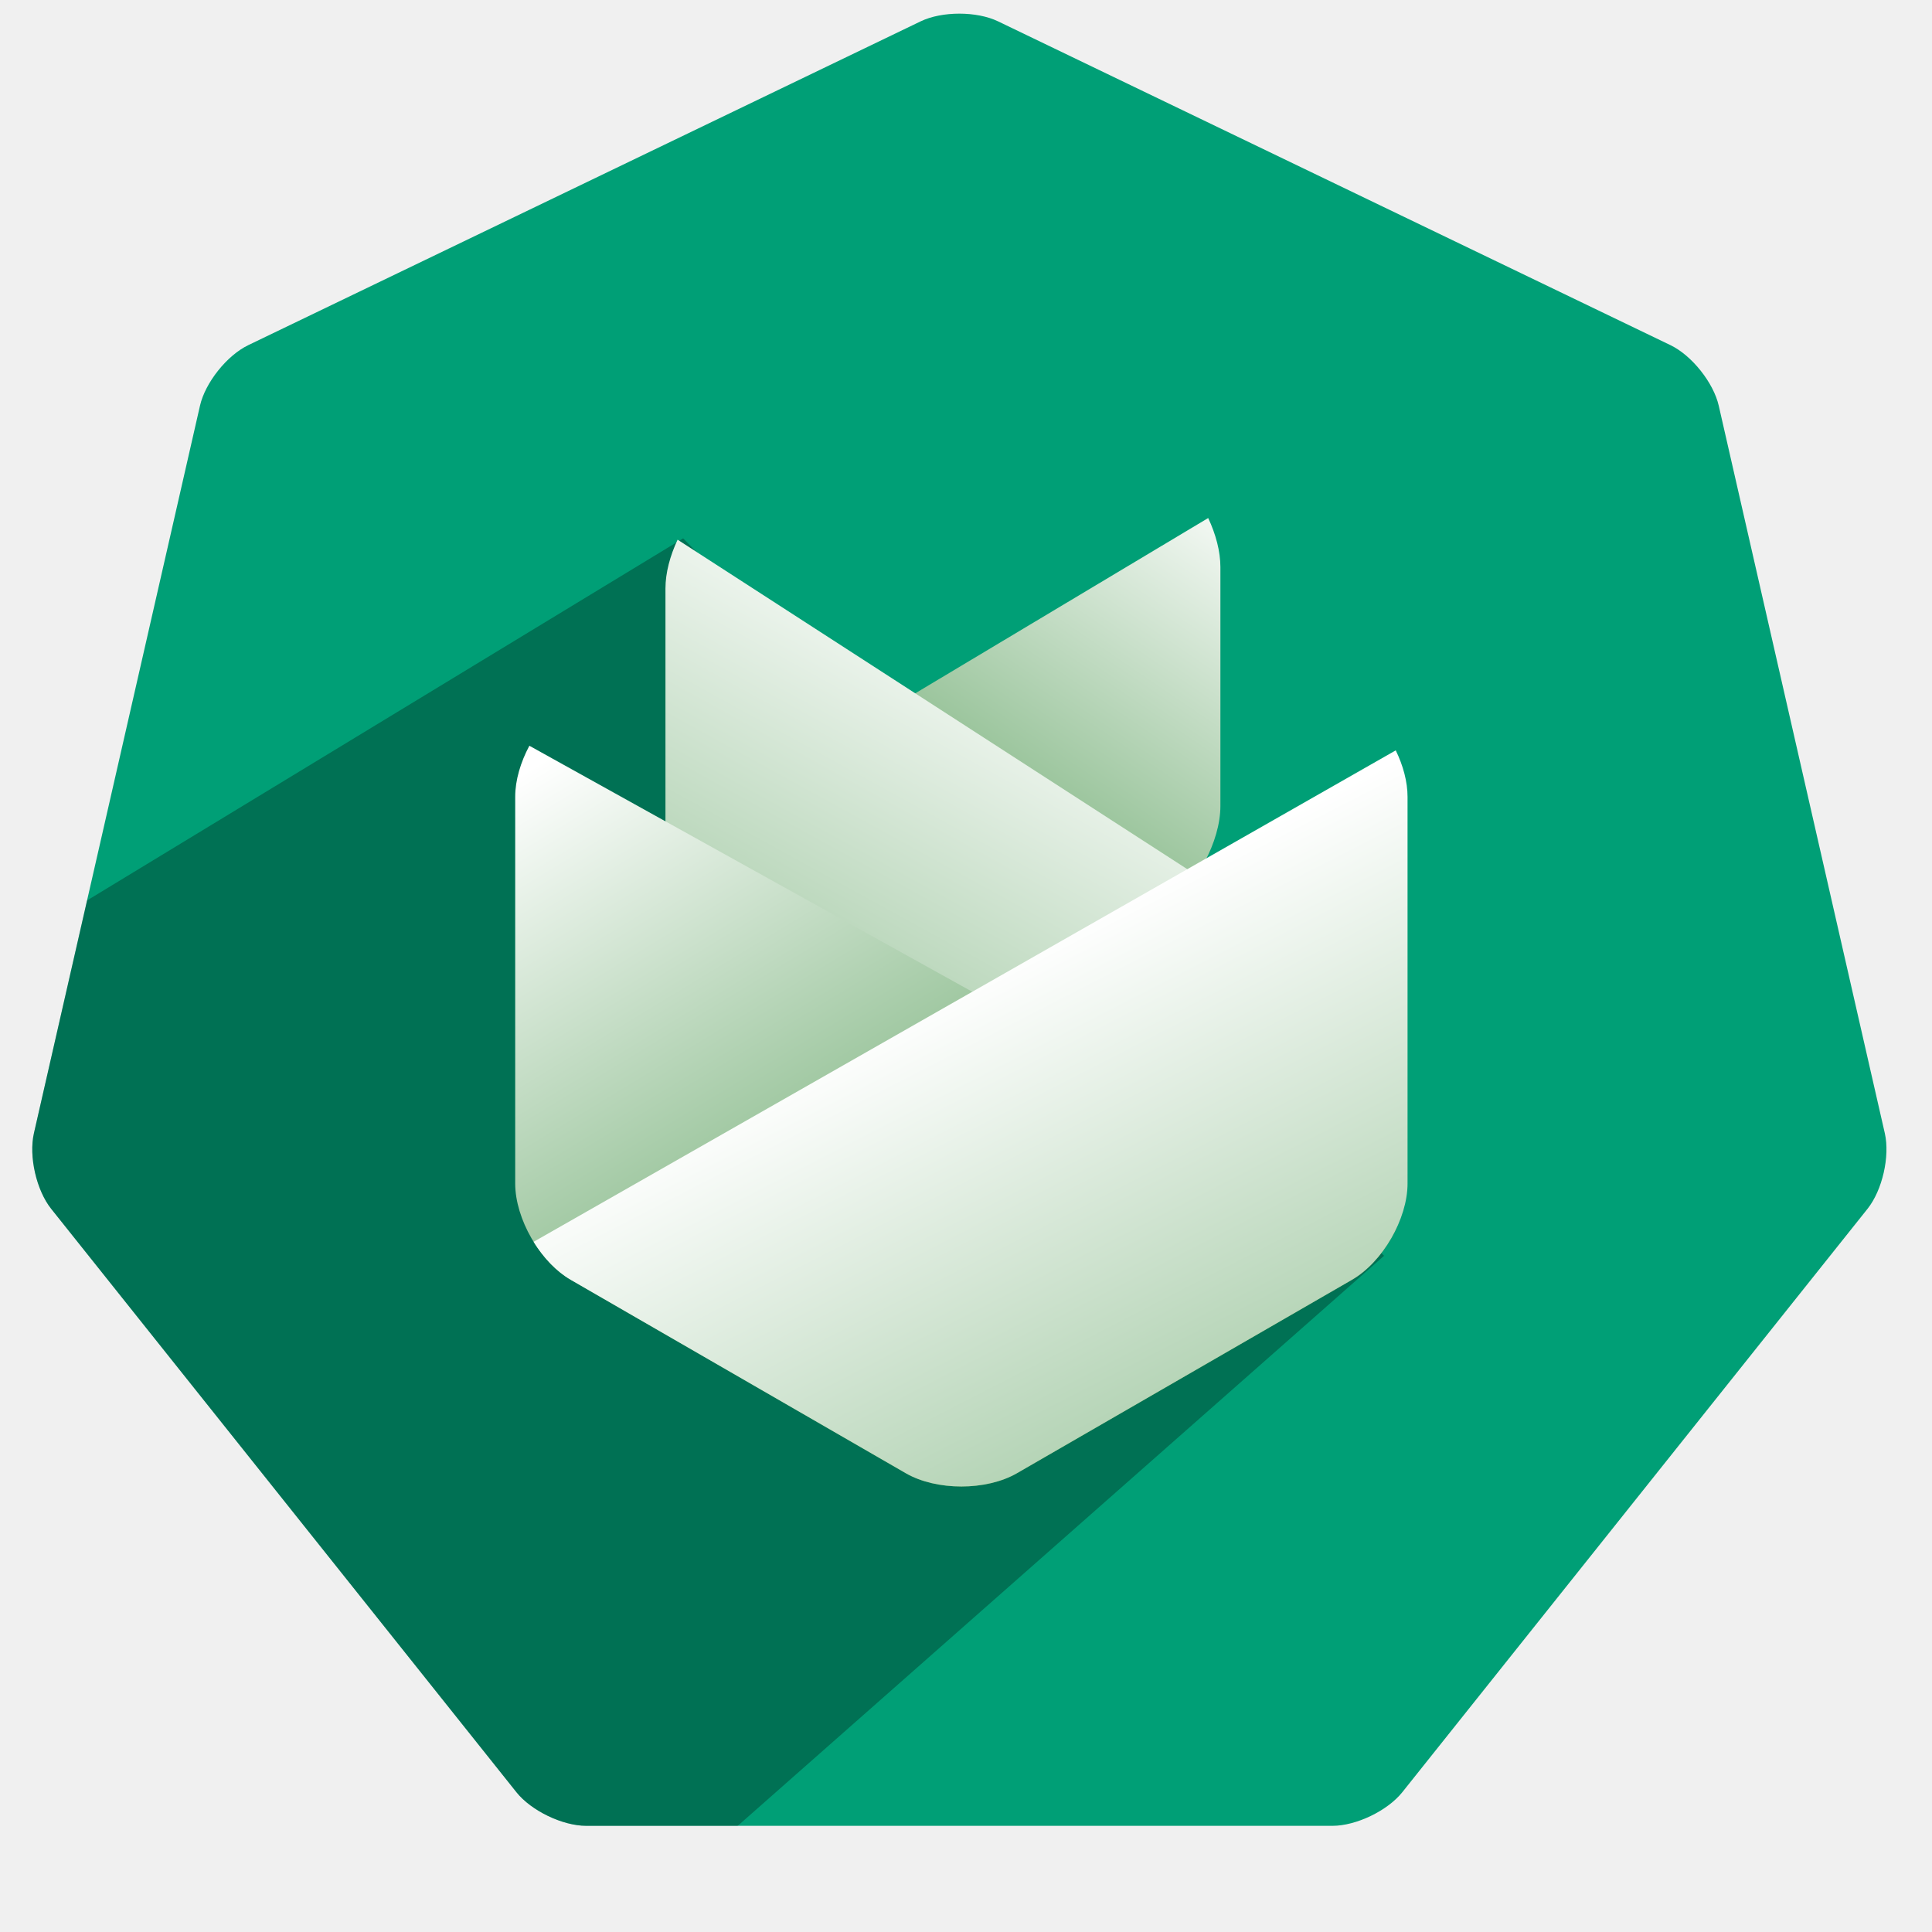
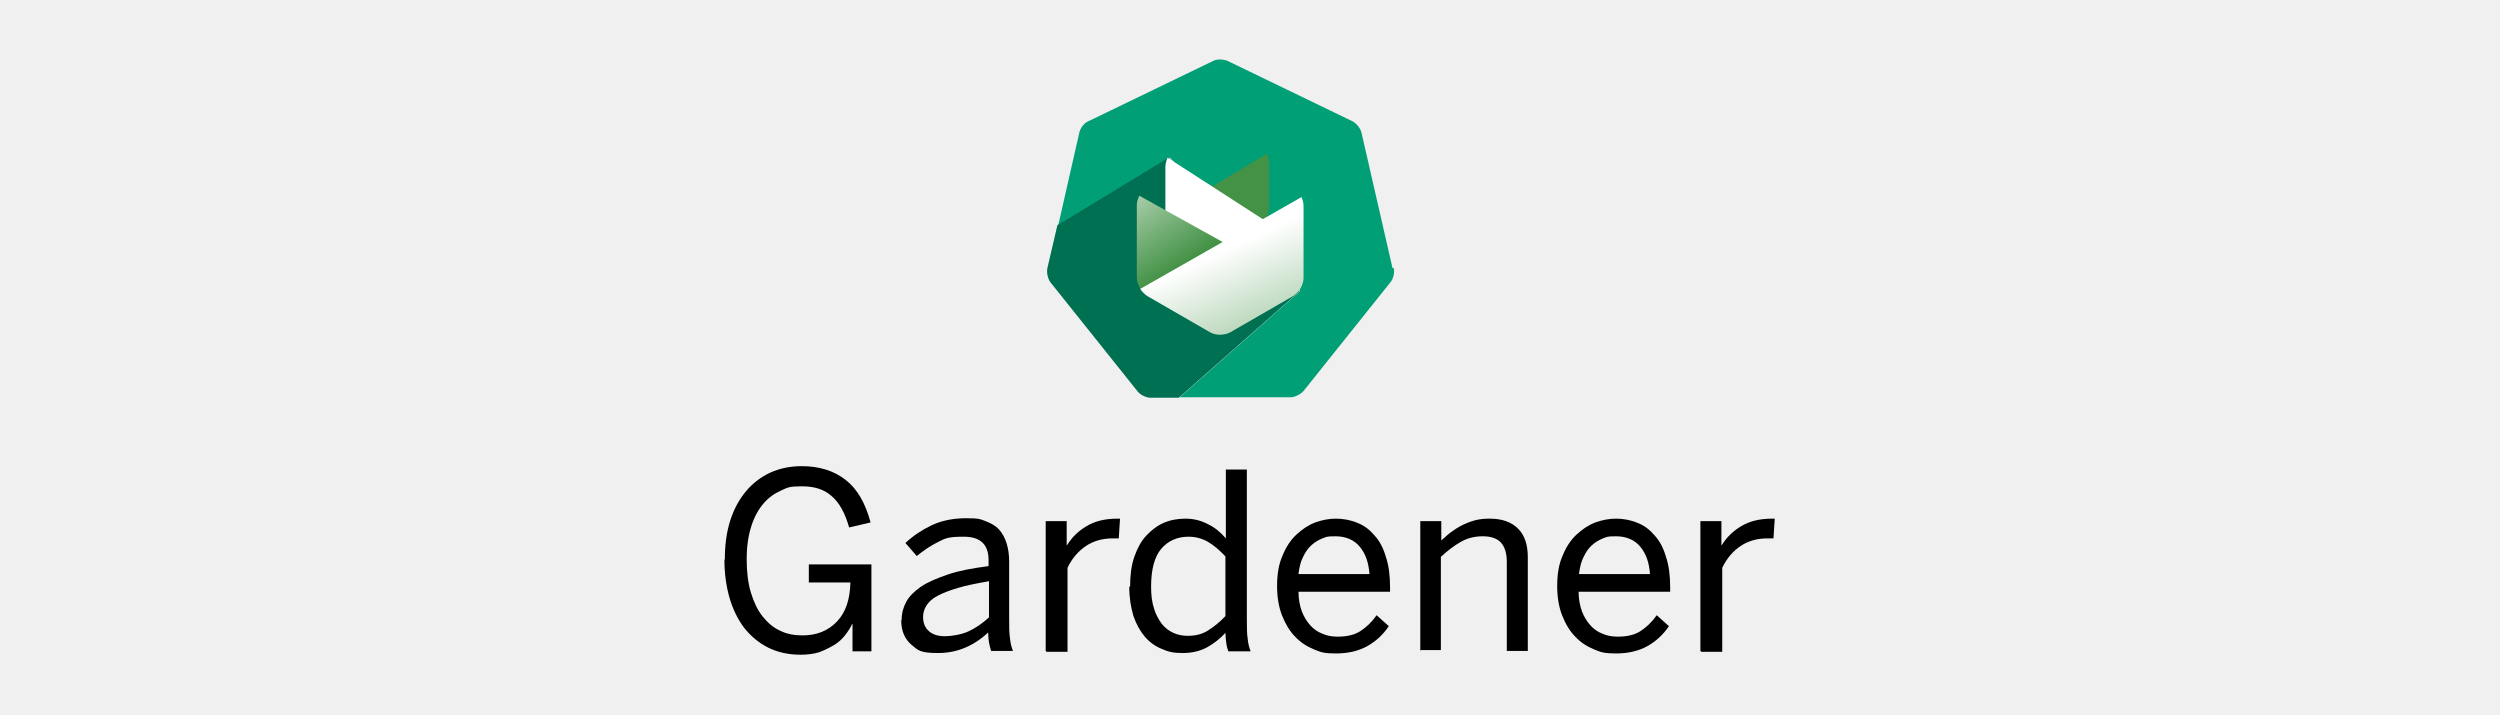
- <svg xmlns="http://www.w3.org/2000/svg" xmlns:xlink="http://www.w3.org/1999/xlink" width="90px" height="90px" viewBox="0 0 90 90" version="1.1">
+ <svg xmlns="http://www.w3.org/2000/svg" id="Layer_1" version="1.1" viewBox="0 0 595.3 170.1">
  <defs>
-     <path d="M41.886,0.995 C42.883,0.515 44.503,0.517 45.495,0.995 L76.816,16.078 C77.812,16.558 78.821,17.826 79.066,18.9 L86.802,52.791 C87.048,53.87 86.685,55.448 85.998,56.31 L64.324,83.489 C63.634,84.353 62.174,85.054 61.073,85.054 L26.309,85.054 C25.203,85.054 23.745,84.35 23.058,83.489 L1.383,56.31 C0.694,55.445 0.335,53.865 0.58,52.791 L8.316,18.9 C8.562,17.821 9.573,16.556 10.566,16.078 L41.886,0.995 Z" id="path-1" />
-     <linearGradient x1="12.754%" y1="-18.662%" x2="88.267%" y2="84.608%" id="linearGradient-3">
-       <stop stop-color="#FFFFFF" offset="0%" />
-       <stop stop-color="#439246" offset="100%" />
+     <style>
+       .st0 {
+         isolation: isolate;
+         opacity: .3;
+       }
+ 
+       .st1 {
+         fill: #009f76;
+       }
+ 
+       .st2 {
+         fill: url(#linear-gradient);
+       }
+ 
+       .st2, .st3, .st4, .st5 {
+         fill-rule: evenodd;
+       }
+ 
+       .st3 {
+         fill: url(#linear-gradient1);
+       }
+ 
+       .st4 {
+         fill: url(#linear-gradient2);
+       }
+ 
+       .st5 {
+         fill: url(#linear-gradient3);
+       }
+     </style>
+     <linearGradient id="linear-gradient" x1="-1673.8" y1="658.9" x2="-1673.1" y2="657.9" gradientTransform="translate(-42966.4 15868.5) rotate(-180) scale(25.9 24)" gradientUnits="userSpaceOnUse">
+       <stop offset="0" stop-color="#fff" />
+       <stop offset="1" stop-color="#439246" />
    </linearGradient>
-     <linearGradient x1="50%" y1="4.937%" x2="148.756%" y2="175.515%" id="linearGradient-4">
-       <stop stop-color="#FFFFFF" offset="0%" />
-       <stop stop-color="#439246" offset="100%" />
+     <linearGradient id="linear-gradient1" x1="-1674.6" y1="658.7" x2="-1673.7" y2="657.1" gradientTransform="translate(-42270.8 15861.4) rotate(-180) scale(25.4 24)" gradientUnits="userSpaceOnUse">
+       <stop offset="0" stop-color="#fff" />
+       <stop offset="1" stop-color="#439246" />
    </linearGradient>
-     <linearGradient x1="19.157%" y1="-9.048%" x2="82.22%" y2="77.908%" id="linearGradient-5">
-       <stop stop-color="#FFFFFF" offset="0%" />
-       <stop stop-color="#439246" offset="100%" />
+     <linearGradient id="linear-gradient2" x1="-1557.2" y1="665.4" x2="-1556.6" y2="664.6" gradientTransform="translate(64228.6 23009.8) scale(41.1 -34.5)" gradientUnits="userSpaceOnUse">
+       <stop offset="0" stop-color="#fff" />
+       <stop offset="1" stop-color="#439246" />
    </linearGradient>
-     <linearGradient x1="57.44%" y1="26.315%" x2="137.967%" y2="158.081%" id="linearGradient-6">
-       <stop stop-color="#FFFFFF" offset="0%" />
-       <stop stop-color="#439246" offset="100%" />
+     <linearGradient id="linear-gradient3" x1="-1556.4" y1="665.1" x2="-1555.7" y2="663.8" gradientTransform="translate(63656.1 22864) scale(40.7 -34.3)" gradientUnits="userSpaceOnUse">
+       <stop offset="0" stop-color="#fff" />
+       <stop offset="1" stop-color="#439246" />
    </linearGradient>
  </defs>
-   <g id="Page-1" stroke="none" stroke-width="1" fill="none" fill-rule="evenodd">
-     <g id="logo">
-       <g id="Rectangle-2" transform="translate(1, 0)">
-         <mask id="mask-2" fill="white">
-           <use xlink:href="#path-1" />
-         </mask>
-         <use id="Mask" fill="#009F76" xlink:href="#path-1" />
-         <polygon fill="#000000" opacity="0.29" mask="url(#mask-2)" points="-17.648 54.522 30.824 25.079 63.473 58.5 24.732 92.669" />
-       </g>
-       <path d="M56.851,39.26 C56.419,40.444 55.609,41.582 54.674,42.194 L46.6,47.48 C45.214,48.387 42.975,48.392 41.583,47.48 L33.509,42.194 C32.123,41.287 31,39.206 31,37.546 L31,26.415 C31,25.69 31.213,24.885 31.569,24.132 L56.851,39.26 Z" id="Combined-Shape" fill="url(#linearGradient-3)" transform="translate(43.92543, 36.14723) scale(-1, 1) translate(-43.92543, -36.14723) " />
-       <path d="M56.077,25.141 C56.431,25.89 56.643,26.691 56.643,27.412 L56.643,38.543 C56.643,40.203 55.526,42.279 54.134,43.191 L46.06,48.477 C44.675,49.384 42.435,49.389 41.043,48.477 L32.969,43.191 C32.292,42.747 31.677,42.024 31.226,41.206 L56.077,25.141 Z" id="Combined-Shape" fill="url(#linearGradient-4)" transform="translate(43.82128, 37.2466) scale(-1, 1) translate(-43.82128, -37.2466) " />
-       <path d="M65.07,57.185 C64.599,58.201 63.837,59.124 62.979,59.619 L47.375,68.628 C45.944,69.454 43.623,69.453 42.194,68.628 L26.59,59.619 C25.16,58.793 24,56.782 24,55.132 L24,37.115 C24,36.349 24.25,35.506 24.66,34.74 L65.07,57.185 Z" id="Combined-Shape" fill="url(#linearGradient-5)" />
-       <path d="M65.019,34.955 C65.364,35.662 65.569,36.42 65.569,37.115 L65.569,55.132 C65.569,56.784 64.407,58.794 62.979,59.619 L47.375,68.628 C45.944,69.454 43.623,69.453 42.194,68.628 L26.59,59.619 C25.924,59.234 25.316,58.592 24.857,57.849 L65.019,34.955 Z" id="Combined-Shape" fill="url(#linearGradient-6)" />
+   <g>
+     <g>
+       <path class="st1" d="M331.6,63.9l-7.4-32.3c-.2-1-1.2-2.2-2.1-2.7l-29.8-14.4c-1-.4-2.5-.5-3.4,0l-29.8,14.4c-1,.4-1.9,1.7-2.1,2.7l-5,22,26.5-16.1,31.1,31.8-28.7,25.3h26.4c1,0,2.4-.7,3.1-1.5l20.7-25.9c.7-.8,1-2.3.8-3.4Z" />
+       <path class="st1" d="M278.3,37.5l-26.5,16.1-2.4,10.3c-.2,1,.1,2.5.8,3.4l20.7,25.9c.6.8,2,1.5,3.1,1.5h6.7l28.7-25.3-31.1-31.8Z" />
+       <path class="st0" d="M278.3,37.5l-26.5,16.1-2.4,10.3c-.2,1,.1,2.5.8,3.4l20.7,25.9c.6.8,2,1.5,3.1,1.5h6.7l28.7-25.3-31.1-31.8Z" />
    </g>
+     <path id="Combined-Shape" class="st2" d="M277.5,51c.4,1.1,1.2,2.2,2.1,2.8l7.7,5c1.3.9,3.5.9,4.8,0l7.7-5c1.3-.9,2.4-2.8,2.4-4.4v-10.6c0-.7-.2-1.5-.5-2.2l-24.1,14.4Z" />
+     <path id="Combined-Shape1" data-name="Combined-Shape" class="st3" d="M278,37.6c-.3.7-.5,1.5-.5,2.2v10.6c0,1.6,1.1,3.6,2.4,4.4l7.7,5c1.3.9,3.5.9,4.8,0l7.7-5c.6-.4,1.2-1.1,1.7-1.9l-23.7-15.3Z" />
+     <path id="Combined-Shape2" data-name="Combined-Shape" class="st4" d="M309.9,68.1c-.4,1-1.2,1.8-2,2.3l-14.9,8.6c-1.4.8-3.6.8-4.9,0l-14.9-8.6c-1.4-.8-2.5-2.7-2.5-4.3v-17.2c0-.7.2-1.5.6-2.3l38.5,21.4Z" />
+     <path id="Combined-Shape3" data-name="Combined-Shape" class="st5" d="M309.9,46.9c.3.7.5,1.4.5,2.1v17.2c0,1.6-1.1,3.5-2.5,4.3l-14.9,8.6c-1.4.8-3.6.8-4.9,0l-14.9-8.6c-.6-.4-1.2-1-1.7-1.7l38.3-21.8Z" />
+   </g>
+   <g>
+     <path d="M172.6,133.2c0-3.4.4-6.5,1.3-9.3.9-2.8,2.2-5.1,3.8-7,1.6-1.9,3.6-3.4,5.8-4.4,2.3-1,4.7-1.5,7.4-1.5,4.2,0,7.7,1.1,10.5,3.3,2.8,2.2,4.7,5.6,5.9,10.1l-5.1,1.2c-1-3.5-2.4-6-4.2-7.5-1.8-1.6-4.1-2.3-7.1-2.3s-3.4.3-4.9,1c-1.6.7-3,1.7-4.2,3.1-1.2,1.4-2.2,3.2-2.9,5.4-.7,2.2-1.1,4.8-1.1,7.8s.3,5.7,1,8,1.6,4.2,2.8,5.7c1.2,1.5,2.6,2.7,4.2,3.4,1.6.8,3.4,1.1,5.3,1.1,3.4,0,6.1-1.1,8.2-3.3,2.1-2.2,3.1-5.3,3.2-9.3h-9.9v-4.3h14.9v20.7h-4.5v-6.5h-.1c-.4.9-1,1.8-1.7,2.7-.7.9-1.6,1.7-2.6,2.3s-2.2,1.2-3.5,1.7c-1.3.4-2.8.6-4.5.6-2.9,0-5.5-.6-7.7-1.7s-4.1-2.7-5.7-4.7c-1.5-2-2.7-4.4-3.5-7.2s-1.2-5.8-1.2-9.1Z" />
+     <path d="M214.7,147.6c0-1.6.4-3,1.1-4.3.7-1.3,1.9-2.5,3.5-3.6s3.8-2,6.4-2.9,5.9-1.5,9.7-2v-1.4c0-3.8-2-5.6-5.9-5.6s-4.4.4-6.2,1.3-3.4,2-5,3.3l-2.7-3.1c1.8-1.7,3.9-3.1,6.2-4.2,2.3-1.1,5.1-1.7,8.2-1.7s3.4.2,4.7.7c1.3.5,2.4,1.1,3.2,2,.8.9,1.4,2,1.8,3.3s.6,2.7.6,4.4v13.5c0,1.9,0,3.4.2,4.7.1,1.2.4,2.2.7,3h-5.2c-.2-.7-.4-1.4-.5-2-.1-.7-.2-1.5-.2-2.4-3.4,3.2-7.4,4.9-11.9,4.9s-4.8-.7-6.4-2c-1.6-1.4-2.4-3.3-2.4-5.8ZM219.8,146.9c0,1.5.5,2.6,1.4,3.4.9.8,2.2,1.2,3.8,1.2s4-.4,5.7-1.2c1.7-.8,3.3-1.9,4.8-3.3v-8.6c-2.9.5-5.4,1-7.4,1.6-2,.6-3.6,1.2-4.9,1.9s-2.1,1.5-2.6,2.3-.8,1.7-.8,2.7Z" />
+     <path d="M249,155v-30.9h5v5.7h.1c1.1-1.8,2.6-3.3,4.6-4.5s4.4-1.8,7.4-1.8h.6l-.3,4.7c0,0-.3,0-.7,0h-.7c-2.5,0-4.6.6-6.4,1.8-1.8,1.2-3.3,2.9-4.4,5.2v20h-5Z" />
+     <path d="M269.1,139.7c0-2.7.3-5.1,1-7.1.7-2,1.6-3.7,2.8-5,1.2-1.3,2.6-2.4,4.2-3.1,1.6-.7,3.4-1,5.2-1s3.6.4,5.3,1.3c1.7.8,3.1,2,4.3,3.4v-16.4h5v35.7c0,1.9,0,3.4.2,4.6.1,1.2.4,2.2.7,3h-5.3c-.2-.5-.4-1.2-.5-2-.1-.8-.2-1.6-.2-2.4-1.3,1.4-2.7,2.5-4.3,3.4s-3.6,1.4-5.9,1.4-3.4-.3-5-1c-1.5-.6-2.9-1.6-4-2.9-1.1-1.3-2-2.9-2.7-4.9-.6-2-1-4.3-1-7ZM274.1,139.7c0,2,.2,3.7.7,5.2.4,1.4,1.1,2.6,1.8,3.6.8,1,1.7,1.7,2.8,2.2,1.1.5,2.2.7,3.5.7,1.8,0,3.4-.4,4.8-1.3,1.4-.9,2.8-2,4.1-3.4v-14.2c-1.4-1.5-2.8-2.7-4.2-3.5s-3-1.2-4.6-1.2c-2.7,0-4.9,1-6.5,2.9-1.6,1.9-2.4,4.9-2.4,9Z" />
+     <path d="M304.1,139.5c0-2.8.4-5.2,1.3-7.2.8-2,1.9-3.7,3.3-5,1.4-1.3,2.9-2.3,4.5-2.9,1.7-.6,3.3-.9,4.9-.9s3.5.3,5.1,1c1.6.6,2.9,1.6,4.1,3,1.2,1.3,2.1,3,2.7,5.1.7,2,1,4.5,1,7.3v1h-21.8c0,1.8.3,3.3.8,4.7.5,1.3,1.2,2.4,2,3.3.8.9,1.8,1.6,2.9,2,1.1.5,2.3.7,3.6.7,2.2,0,4-.4,5.4-1.3,1.4-.9,2.7-2.1,3.9-3.8l2.9,2.6c-1.4,2.1-3.2,3.7-5.2,4.8-2,1.1-4.5,1.7-7.4,1.7s-3.6-.3-5.3-1c-1.7-.7-3.2-1.7-4.4-3-1.3-1.3-2.3-3-3.1-5-.8-2-1.2-4.4-1.2-7.1ZM309.2,136.7h16.9c-.2-2.7-.9-4.8-2.3-6.5-1.3-1.6-3.3-2.5-5.8-2.5s-2.1.2-3.1.5c-1,.4-1.8.9-2.6,1.6-.8.7-1.5,1.7-2,2.8-.6,1.1-.9,2.5-1.1,4Z" />
+     <path d="M338.2,155v-30.9h5v4.6c.7-.6,1.4-1.3,2.2-1.9.8-.6,1.7-1.2,2.7-1.7,1-.5,2-.9,3.1-1.2,1.1-.3,2.3-.4,3.5-.4,3,0,5.2.8,6.8,2.4,1.6,1.6,2.3,3.9,2.3,6.8v22.3h-5v-21.2c0-2.1-.5-3.6-1.4-4.6-.9-1-2.4-1.5-4.3-1.5s-3.6.4-5.2,1.3c-1.6.9-3.2,2.1-4.8,3.6v22.2h-5Z" />
+     <path d="M370.8,139.5c0-2.8.4-5.2,1.3-7.2.8-2,1.9-3.7,3.3-5,1.4-1.3,2.9-2.3,4.5-2.9,1.7-.6,3.3-.9,4.9-.9s3.5.3,5.1,1c1.6.6,2.9,1.6,4.1,3,1.2,1.3,2.1,3,2.7,5.1.7,2,1,4.5,1,7.3v1h-21.8c0,1.8.3,3.3.8,4.7.5,1.3,1.2,2.4,2,3.3.8.9,1.8,1.6,2.9,2,1.1.5,2.3.7,3.6.7,2.2,0,4-.4,5.4-1.3,1.4-.9,2.7-2.1,3.9-3.8l2.9,2.6c-1.4,2.1-3.2,3.7-5.2,4.8-2,1.1-4.5,1.7-7.4,1.7s-3.6-.3-5.3-1c-1.7-.7-3.2-1.7-4.4-3-1.3-1.3-2.3-3-3.1-5-.8-2-1.2-4.4-1.2-7.1ZM376,136.7h16.9c-.2-2.7-.9-4.8-2.3-6.5-1.3-1.6-3.3-2.5-5.8-2.5s-2.1.2-3.1.5c-1,.4-1.8.9-2.6,1.6-.8.7-1.5,1.7-2,2.8-.6,1.1-.9,2.5-1.1,4Z" />
+     <path d="M404.9,155v-30.9h5v5.7h.1c1.1-1.8,2.6-3.3,4.6-4.5s4.4-1.8,7.4-1.8h.6l-.3,4.7c0,0-.3,0-.7,0h-.7c-2.5,0-4.6.6-6.4,1.8-1.8,1.2-3.3,2.9-4.4,5.2v20h-5Z" />
  </g>
</svg>
